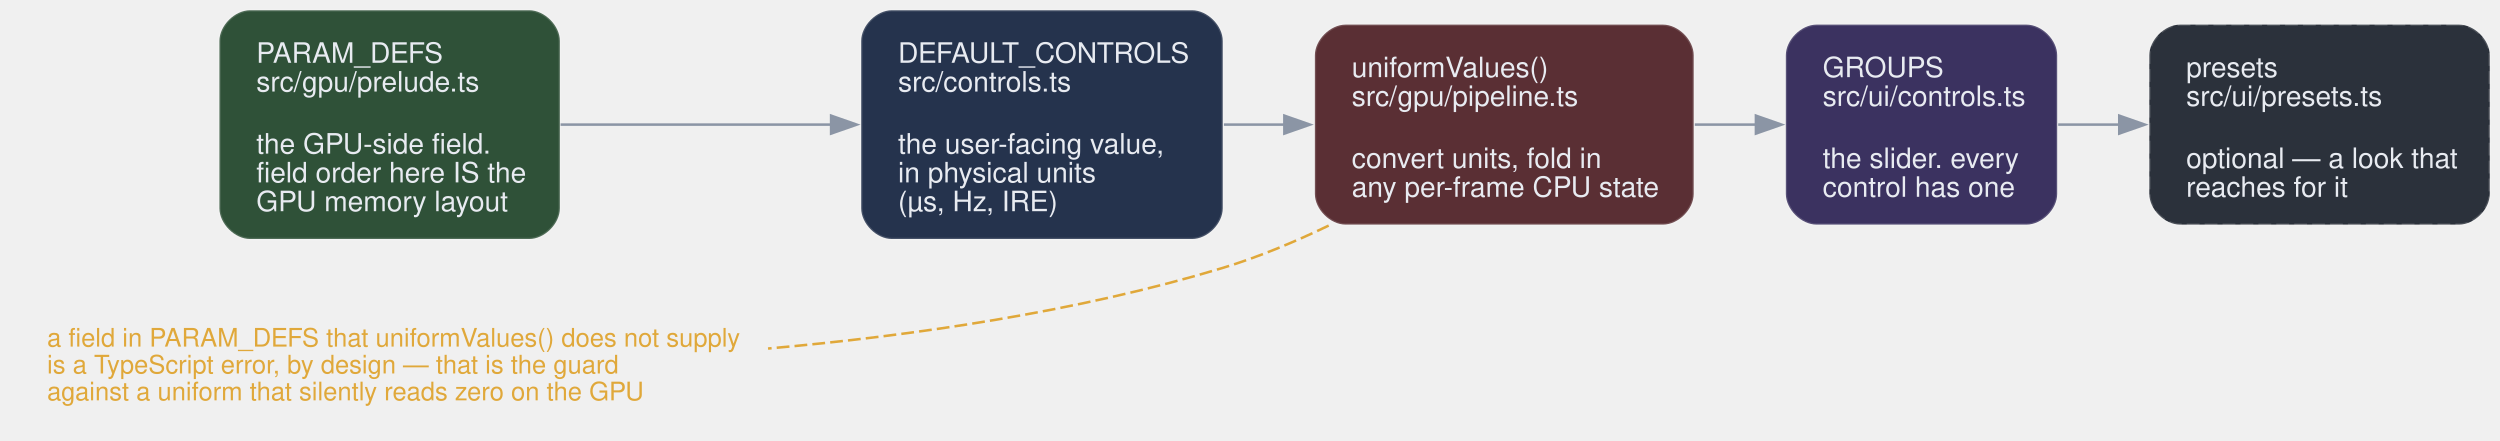
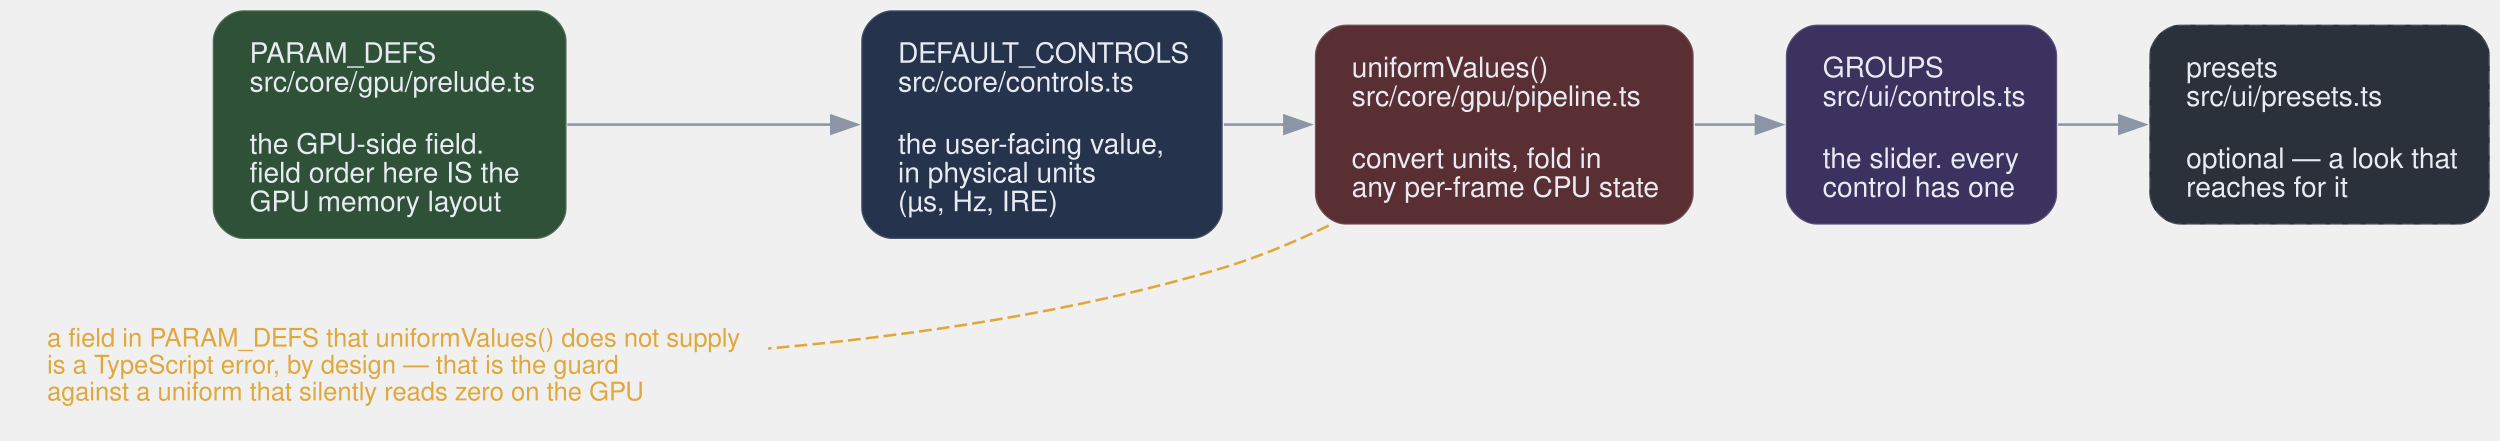
<svg xmlns="http://www.w3.org/2000/svg" width="977pt" height="172pt" viewBox="0.00 0.00 977.00 172.00">
  <g id="graph0" class="graph" transform="scale(1 1) rotate(0) translate(4 167.53)">
    <g id="node1" class="node">
-       <path fill="#2f5138" stroke="#ffffff" stroke-opacity="0.149" d="M202.8,-163.53C202.8,-163.53 93.75,-163.53 93.75,-163.53 87.75,-163.53 81.75,-157.53 81.75,-151.53 81.75,-151.53 81.75,-86.12 81.75,-86.12 81.75,-80.12 87.75,-74.12 93.75,-74.12 93.75,-74.12 202.8,-74.12 202.8,-74.12 208.8,-74.12 214.8,-80.12 214.8,-86.12 214.8,-86.12 214.8,-151.53 214.8,-151.53 214.8,-157.53 208.8,-163.53 202.8,-163.53" />
-       <text xml:space="preserve" text-anchor="start" x="96.15" y="-143" font-family="Helvetica,Arial,sans-serif" font-size="11.00" fill="#e8ebf1">PARAM_DEFS</text>
-       <text xml:space="preserve" text-anchor="start" x="96.15" y="-131.75" font-family="Helvetica,Arial,sans-serif" font-size="11.00" fill="#e8ebf1">src/gpu/prelude.ts</text>
-       <text xml:space="preserve" text-anchor="start" x="96.15" y="-107.5" font-family="Helvetica,Arial,sans-serif" font-size="11.00" fill="#e8ebf1">the GPU-side field.</text>
-       <text xml:space="preserve" text-anchor="start" x="96.15" y="-96.25" font-family="Helvetica,Arial,sans-serif" font-size="11.00" fill="#e8ebf1">field order here IS the</text>
-       <text xml:space="preserve" text-anchor="start" x="96.15" y="-85" font-family="Helvetica,Arial,sans-serif" font-size="11.00" fill="#e8ebf1">GPU memory layout</text>
+       <path fill="#2f5138" stroke="#ffffff" stroke-opacity="0.149" d="M205.42,-163.53C205.42,-163.53 91.12,-163.53 91.12,-163.53 85.12,-163.53 79.12,-157.53 79.12,-151.53 79.12,-151.53 79.12,-86.12 79.12,-86.12 79.12,-80.12 85.12,-74.12 91.12,-74.12 91.12,-74.12 205.42,-74.12 205.42,-74.12 211.42,-74.12 217.42,-80.12 217.42,-86.12 217.42,-86.12 217.42,-151.53 217.42,-151.53 217.42,-157.53 211.42,-163.53 205.42,-163.53" />
+       <text xml:space="preserve" text-anchor="start" x="93.52" y="-143" font-family="Helvetica,Arial,sans-serif" font-size="11.00" fill="#e8ebf1">PARAM_DEFS</text>
+       <text xml:space="preserve" text-anchor="start" x="93.52" y="-131.75" font-family="Helvetica,Arial,sans-serif" font-size="11.00" fill="#e8ebf1">src/core/gpu/prelude.ts</text>
+       <text xml:space="preserve" text-anchor="start" x="93.52" y="-107.5" font-family="Helvetica,Arial,sans-serif" font-size="11.00" fill="#e8ebf1">the GPU-side field.</text>
+       <text xml:space="preserve" text-anchor="start" x="93.52" y="-96.25" font-family="Helvetica,Arial,sans-serif" font-size="11.00" fill="#e8ebf1">field order here IS the</text>
+       <text xml:space="preserve" text-anchor="start" x="93.52" y="-85" font-family="Helvetica,Arial,sans-serif" font-size="11.00" fill="#e8ebf1">GPU memory layout</text>
    </g>
    <g id="node2" class="node">
      <path fill="#25334d" stroke="#ffffff" stroke-opacity="0.149" d="M461.85,-163.53C461.85,-163.53 344.55,-163.53 344.55,-163.53 338.55,-163.53 332.55,-157.53 332.55,-151.53 332.55,-151.53 332.55,-86.12 332.55,-86.12 332.55,-80.12 338.55,-74.12 344.55,-74.12 344.55,-74.12 461.85,-74.12 461.85,-74.12 467.85,-74.12 473.85,-80.12 473.85,-86.12 473.85,-86.12 473.85,-151.53 473.85,-151.53 473.85,-157.53 467.85,-163.53 461.85,-163.53" />
      <text xml:space="preserve" text-anchor="start" x="346.95" y="-143" font-family="Helvetica,Arial,sans-serif" font-size="11.00" fill="#e8ebf1">DEFAULT_CONTROLS</text>
-       <text xml:space="preserve" text-anchor="start" x="346.95" y="-131.75" font-family="Helvetica,Arial,sans-serif" font-size="11.00" fill="#e8ebf1">src/controls.ts</text>
+       <text xml:space="preserve" text-anchor="start" x="346.95" y="-131.75" font-family="Helvetica,Arial,sans-serif" font-size="11.00" fill="#e8ebf1">src/core/controls.ts</text>
      <text xml:space="preserve" text-anchor="start" x="346.95" y="-107.5" font-family="Helvetica,Arial,sans-serif" font-size="11.00" fill="#e8ebf1">the user-facing value,</text>
      <text xml:space="preserve" text-anchor="start" x="346.95" y="-96.25" font-family="Helvetica,Arial,sans-serif" font-size="11.00" fill="#e8ebf1">in physical units</text>
      <text xml:space="preserve" text-anchor="start" x="346.95" y="-85" font-family="Helvetica,Arial,sans-serif" font-size="11.00" fill="#e8ebf1">(µs, Hz, IRE)</text>
    </g>
    <g id="edge1" class="edge">
-       <path fill="none" stroke="#8b95a5" d="M215.07,-118.83C247.42,-118.83 286.71,-118.83 320.92,-118.83" />
-       <polygon fill="#8b95a5" stroke="#8b95a5" points="320.8,-122.33 330.8,-118.83 320.8,-115.33 320.8,-122.33" />
+       <path fill="none" stroke="#8b95a5" d="M217.72,-118.83C249.66,-118.83 287.9,-118.83 321.27,-118.83" />
+       <polygon fill="#8b95a5" stroke="#8b95a5" points="320.87,-122.33 330.87,-118.83 320.87,-115.33 320.87,-122.33" />
    </g>
    <g id="node3" class="node">
      <path fill="#5a2f34" stroke="#ffffff" stroke-opacity="0.149" d="M645.9,-157.91C645.9,-157.91 521.85,-157.91 521.85,-157.91 515.85,-157.91 509.85,-151.91 509.85,-145.91 509.85,-145.91 509.85,-91.75 509.85,-91.75 509.85,-85.75 515.85,-79.75 521.85,-79.75 521.85,-79.75 645.9,-79.75 645.9,-79.75 651.9,-79.75 657.9,-85.75 657.9,-91.75 657.9,-91.75 657.9,-145.91 657.9,-145.91 657.9,-151.91 651.9,-157.91 645.9,-157.91" />
      <text xml:space="preserve" text-anchor="start" x="524.25" y="-137.38" font-family="Helvetica,Arial,sans-serif" font-size="11.00" fill="#e8ebf1">uniformValues()</text>
-       <text xml:space="preserve" text-anchor="start" x="524.25" y="-126.13" font-family="Helvetica,Arial,sans-serif" font-size="11.00" fill="#e8ebf1">src/gpu/pipeline.ts</text>
+       <text xml:space="preserve" text-anchor="start" x="524.25" y="-126.13" font-family="Helvetica,Arial,sans-serif" font-size="11.00" fill="#e8ebf1">src/core/gpu/pipeline.ts</text>
      <text xml:space="preserve" text-anchor="start" x="524.25" y="-101.88" font-family="Helvetica,Arial,sans-serif" font-size="11.00" fill="#e8ebf1">convert units, fold in</text>
      <text xml:space="preserve" text-anchor="start" x="524.25" y="-90.63" font-family="Helvetica,Arial,sans-serif" font-size="11.00" fill="#e8ebf1">any per-frame CPU state</text>
    </g>
    <g id="edge2" class="edge">
      <path fill="none" stroke="#8b95a5" d="M474.3,-118.83C482.15,-118.83 490.19,-118.83 498.19,-118.83" />
      <polygon fill="#8b95a5" stroke="#8b95a5" points="497.93,-122.33 507.93,-118.83 497.93,-115.33 497.93,-122.33" />
    </g>
    <g id="node4" class="node">
      <path fill="#3b3260" stroke="#ffffff" stroke-opacity="0.149" d="M787.95,-157.91C787.95,-157.91 705.9,-157.91 705.9,-157.91 699.9,-157.91 693.9,-151.91 693.9,-145.91 693.9,-145.91 693.9,-91.75 693.9,-91.75 693.9,-85.75 699.9,-79.75 705.9,-79.75 705.9,-79.75 787.95,-79.75 787.95,-79.75 793.95,-79.75 799.95,-85.75 799.95,-91.75 799.95,-91.75 799.95,-145.91 799.95,-145.91 799.95,-151.91 793.95,-157.91 787.95,-157.91" />
      <text xml:space="preserve" text-anchor="start" x="708.3" y="-137.38" font-family="Helvetica,Arial,sans-serif" font-size="11.00" fill="#e8ebf1">GROUPS</text>
      <text xml:space="preserve" text-anchor="start" x="708.3" y="-126.13" font-family="Helvetica,Arial,sans-serif" font-size="11.00" fill="#e8ebf1">src/ui/controls.ts</text>
      <text xml:space="preserve" text-anchor="start" x="708.3" y="-101.88" font-family="Helvetica,Arial,sans-serif" font-size="11.00" fill="#e8ebf1">the slider. every</text>
      <text xml:space="preserve" text-anchor="start" x="708.3" y="-90.63" font-family="Helvetica,Arial,sans-serif" font-size="11.00" fill="#e8ebf1">control has one</text>
    </g>
    <g id="edge3" class="edge">
      <path fill="none" stroke="#8b95a5" d="M658.33,-118.83C666.36,-118.83 674.48,-118.83 682.37,-118.83" />
      <polygon fill="#8b95a5" stroke="#8b95a5" points="682.22,-122.33 692.22,-118.83 682.22,-115.33 682.22,-122.33" />
    </g>
    <g id="node6" class="node">
      <path fill="none" stroke="none" d="M284.55,-51.66C284.55,-51.66 12,-51.66 12,-51.66 6,-51.66 0,-45.66 0,-39.66 0,-39.66 0,-12 0,-12 0,-6 6,0 12,0 12,0 284.55,0 284.55,0 290.55,0 296.55,-6 296.55,-12 296.55,-12 296.55,-39.66 296.55,-39.66 296.55,-45.66 290.55,-51.66 284.55,-51.66" />
      <text xml:space="preserve" text-anchor="start" x="14.4" y="-32.08" font-family="Helvetica,Arial,sans-serif" font-size="10.00" fill="#e0a83a">a field in PARAM_DEFS that uniformValues() does not supply</text>
      <text xml:space="preserve" text-anchor="start" x="14.4" y="-21.58" font-family="Helvetica,Arial,sans-serif" font-size="10.00" fill="#e0a83a">is a TypeScript error, by design — that is the guard</text>
      <text xml:space="preserve" text-anchor="start" x="14.4" y="-11.08" font-family="Helvetica,Arial,sans-serif" font-size="10.00" fill="#e0a83a">against a uniform that silently reads zero on the GPU</text>
    </g>
    <g id="edge5" class="edge">
      <path fill="none" stroke="#e0a83a" stroke-dasharray="5,2" d="M515.25,-79.37C501.88,-72.94 487.7,-67.02 473.85,-62.83 417.13,-45.66 352.63,-36.34 296.15,-31.32" />
    </g>
    <g id="node5" class="node">
      <path fill="#2b313b" stroke="#ffffff" stroke-dasharray="5,2" stroke-opacity="0.149" d="M957,-157.91C957,-157.91 847.95,-157.91 847.95,-157.91 841.95,-157.91 835.95,-151.91 835.95,-145.91 835.95,-145.91 835.95,-91.75 835.95,-91.75 835.95,-85.75 841.95,-79.75 847.95,-79.75 847.95,-79.75 957,-79.75 957,-79.75 963,-79.75 969,-85.75 969,-91.75 969,-91.75 969,-145.91 969,-145.91 969,-151.91 963,-157.91 957,-157.91" />
      <text xml:space="preserve" text-anchor="start" x="850.35" y="-137.38" font-family="Helvetica,Arial,sans-serif" font-size="11.00" fill="#e8ebf1">presets</text>
      <text xml:space="preserve" text-anchor="start" x="850.35" y="-126.13" font-family="Helvetica,Arial,sans-serif" font-size="11.00" fill="#e8ebf1">src/ui/presets.ts</text>
      <text xml:space="preserve" text-anchor="start" x="850.35" y="-101.88" font-family="Helvetica,Arial,sans-serif" font-size="11.00" fill="#e8ebf1">optional — a look that</text>
      <text xml:space="preserve" text-anchor="start" x="850.35" y="-90.63" font-family="Helvetica,Arial,sans-serif" font-size="11.00" fill="#e8ebf1">reaches for it</text>
    </g>
    <g id="edge4" class="edge">
      <path fill="none" stroke="#8b95a5" d="M800.34,-118.83C808.07,-118.83 816.18,-118.83 824.29,-118.83" />
      <polygon fill="#8b95a5" stroke="#8b95a5" points="824.21,-122.33 834.21,-118.83 824.21,-115.33 824.21,-122.33" />
    </g>
  </g>
</svg>
